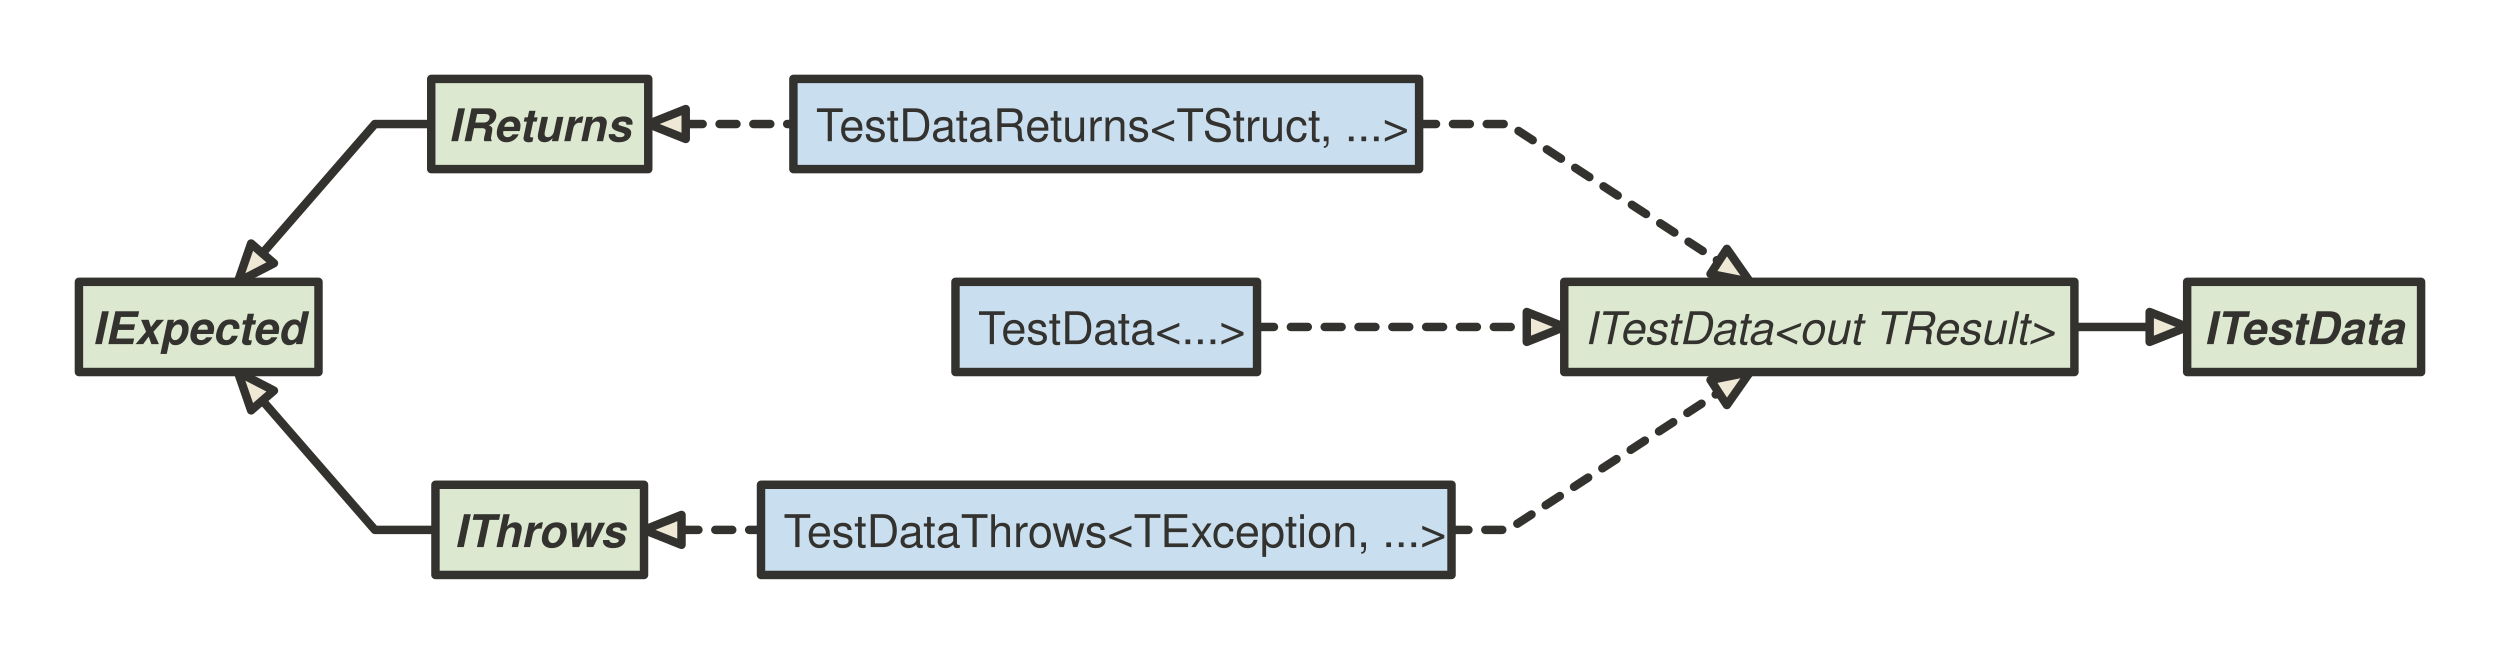
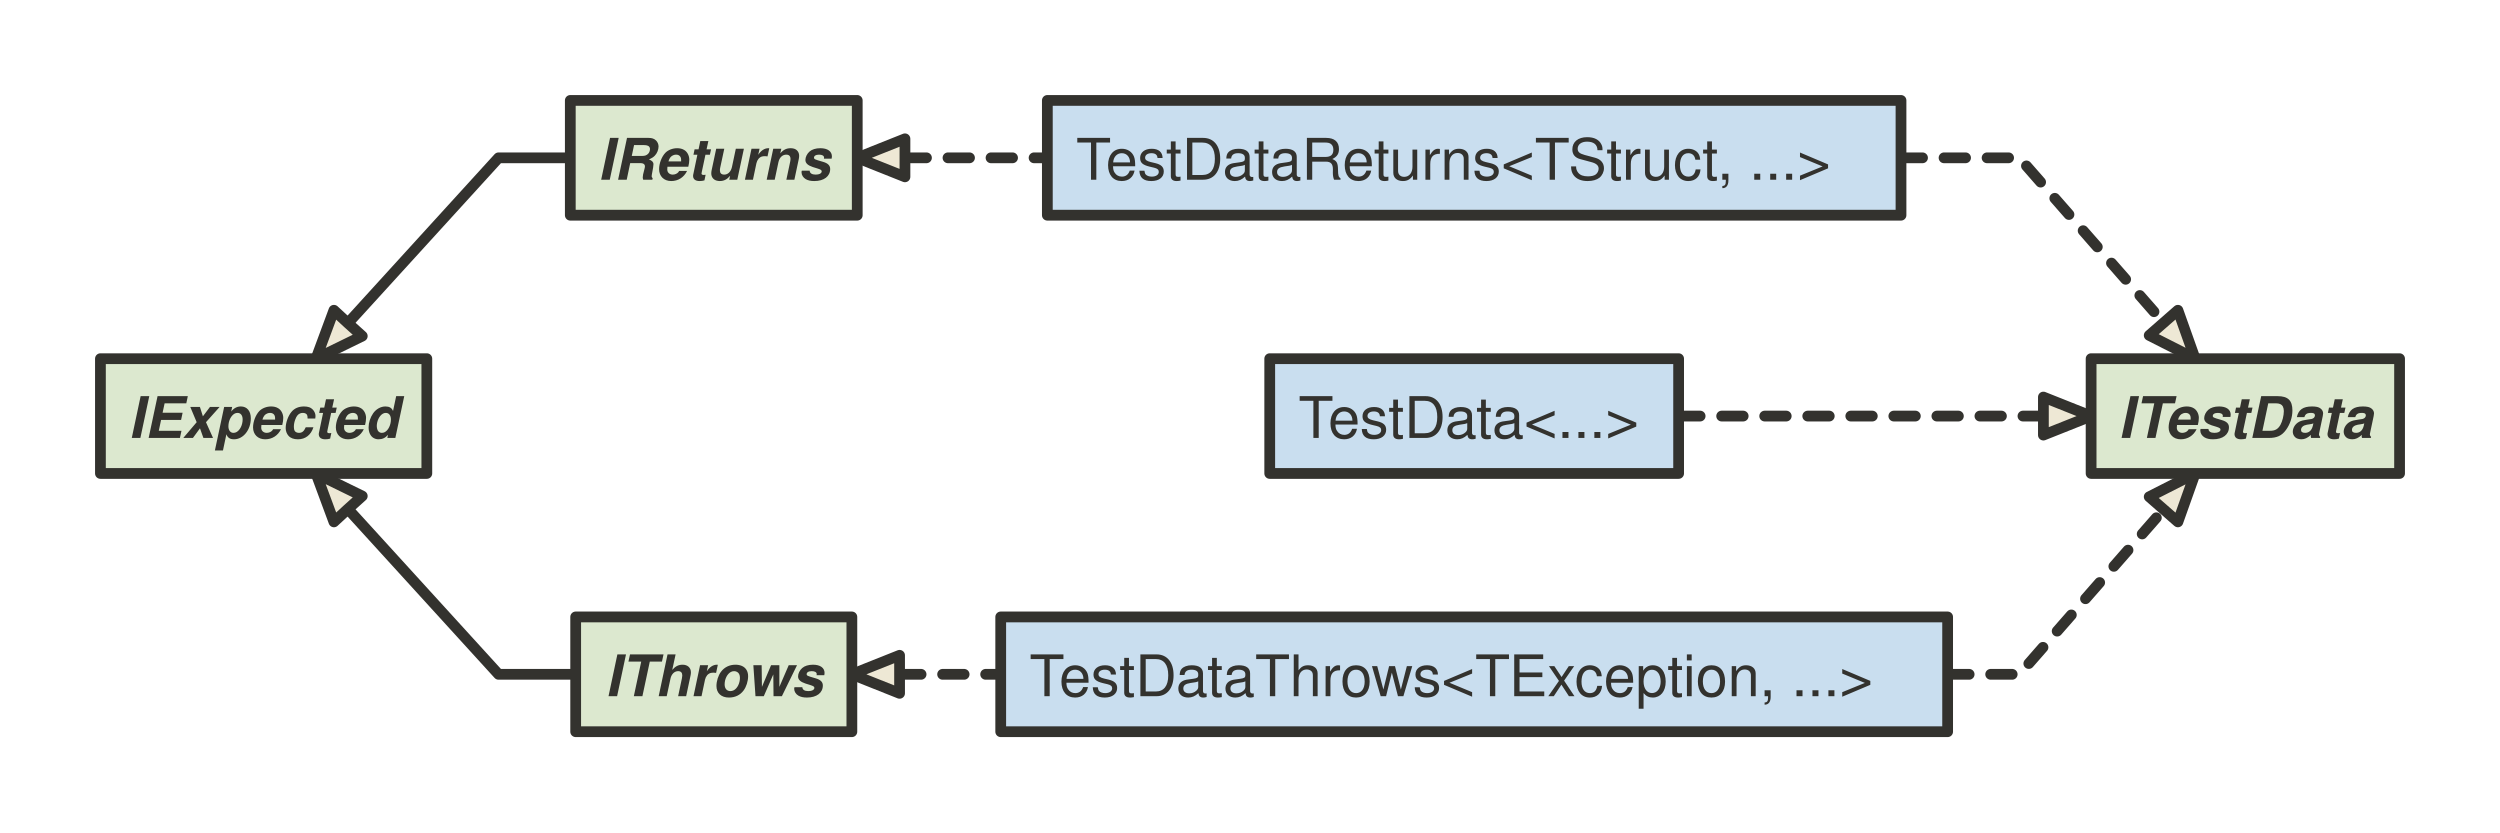
- <svg xmlns="http://www.w3.org/2000/svg" version="1.1" baseProfile="full" width="887.0" height="232.0" viewBox="0 0 887 232">
+ <svg xmlns="http://www.w3.org/2000/svg" version="1.1" baseProfile="full" width="697.0" height="232.0" viewBox="0 0 697 232">
  <g stroke-width="1.0" text-align="left" font="12pt Helvetica, Arial, sans-serif" font-size="12pt" font-family="Helvetica" font-weight="bold" font-style="normal">
    <g font-family="Helvetica" font-size="12pt" font-weight="bold" font-style="normal" stroke-width="3.0" stroke-linejoin="round" stroke-linecap="round" stroke="#33322E">
      <g stroke="transparent" fill="transparent">
-         <rect x="0.0" y="0.0" height="232.0" width="887.0" stroke="none" />
+         <rect x="0.0" y="0.0" height="232.0" width="697.0" stroke="none" />
      </g>
      <g transform="translate(8, 8)" fill="#33322E">
        <g transform="translate(20, 20)" fill="#eee8d5" font-family="Helvetica" font-size="12pt" font-weight="normal" font-style="normal">
-           <path d="M65.1 61.9 L105 16 L125 16 L125.0 16.0 " fill="none" />
-           <path d="M61.1 58.4 L65.1 61.9 L69.2 65.4 L56.4 72.0 Z" />
+           <path d="M69.0 62.1 L111 16 L131 16 L131.0 16.0 " fill="none" />
+           <path d="M65.1 58.5 L69.0 62.1 L73.0 65.7 L60.1 72.0 Z" />
          <g stroke-dasharray="6 6">
-             <path d="M215.3 16.0 L222 16 L253.5 16 L253.5 16.0 " fill="none" />
+             <path d="M224.3 16.0 L231 16 L264 16 L264.0 16.0 " fill="none" />
          </g>
-           <path d="M215.3 10.7 L215.3 16.0 L215.3 21.3 L202.0 16.0 Z" />
+           <path d="M224.3 10.7 L224.3 16.0 L224.3 21.3 L211.0 16.0 Z" />
          <g stroke-dasharray="6 6">
-             <path d="M475.5 16.0 L507 16 L581.773 64.721 L581.8 64.7 " fill="none" />
+             <path d="M502.0 16.0 L535 16 L575.22 61.966 L575.2 62.0 " fill="none" />
          </g>
-           <path d="M578.9 69.2 L581.8 64.7 L584.7 60.3 L592.9 72.0 Z" />
-           <path d="M708.0 88.0 L728 88 L734.667 88 L734.7 88.0 " fill="none" />
-           <path d="M734.7 93.3 L734.7 88.0 L734.7 82.7 L748.0 88.0 Z" />
+           <path d="M571.2 65.5 L575.2 62.0 L579.2 58.5 L584.0 72.0 Z" />
          <g stroke-dasharray="6 6">
-             <path d="M418.0 88.0 L507 88 L513.667 88 L513.7 88.0 " fill="none" />
+             <path d="M440.0 88.0 L535 88 L541.667 88 L541.7 88.0 " fill="none" />
          </g>
-           <path d="M513.7 93.3 L513.7 88.0 L513.7 82.7 L527.0 88.0 Z" />
+           <path d="M541.7 93.3 L541.7 88.0 L541.7 82.7 L555.0 88.0 Z" />
          <g stroke-dasharray="6 6">
-             <path d="M487.0 160.0 L507 160 L581.773 111.279 L581.8 111.3 " fill="none" />
+             <path d="M515.0 160.0 L535 160 L575.22 114.034 L575.2 114.0 " fill="none" />
          </g>
-           <path d="M584.7 115.7 L581.8 111.3 L578.9 106.8 L592.9 104.0 Z" />
-           <path d="M65.1 114.1 L105 160 L126.5 160 L126.5 160.0 " fill="none" />
-           <path d="M69.2 110.6 L65.1 114.1 L61.1 117.6 L56.4 104.0 Z" />
+           <path d="M579.2 117.5 L575.2 114.0 L571.2 110.5 L584.0 104.0 Z" />
+           <path d="M69.0 113.9 L111 160 L132.5 160 L132.5 160.0 " fill="none" />
+           <path d="M73.0 110.3 L69.0 113.9 L65.1 117.5 L60.1 104.0 Z" />
          <g stroke-dasharray="6 6">
-             <path d="M213.8 160.0 L222 160 L242 160 L242.0 160.0 " fill="none" />
+             <path d="M222.8 160.0 L231 160 L251 160 L251.0 160.0 " fill="none" />
          </g>
-           <path d="M213.8 154.7 L213.8 160.0 L213.8 165.3 L200.5 160.0 Z" />
+           <path d="M222.8 154.7 L222.8 160.0 L222.8 165.3 L209.5 160.0 Z" />
          <g data-name="IExpected">
            <g fill="#DCE8CF" stroke="#33322E" data-name="IExpected">
-               <rect x="0.0" y="72.0" height="32.0" width="85.0" data-name="IExpected" />
+               <rect x="0.0" y="72.0" height="32.0" width="91.0" data-name="IExpected" />
            </g>
            <g transform="translate(0, 72)" font-family="Helvetica" font-size="12pt" font-weight="bold" font-style="italic" data-name="IExpected" data-compartment="0">
              <g transform="translate(8, 8)" fill="#33322E" text-align="center" data-name="IExpected" data-compartment="0">
-                 <text x="34.5" y="14.1" stroke="none" text-anchor="middle" data-name="IExpected" data-compartment="0">IExpected</text>
+                 <text x="37.5" y="14.1" stroke="none" text-anchor="middle" data-name="IExpected" data-compartment="0">IExpected</text>
              </g>
            </g>
          </g>
          <g data-name="IReturns">
            <g fill="#DCE8CF" stroke="#33322E" data-name="IReturns">
-               <rect x="125.0" y="0.0" height="32.0" width="77.0" data-name="IReturns" />
+               <rect x="131.0" y="0.0" height="32.0" width="80.0" data-name="IReturns" />
            </g>
-             <g transform="translate(125, 0)" font-family="Helvetica" font-size="12pt" font-weight="bold" font-style="italic" data-name="IReturns" data-compartment="0">
+             <g transform="translate(131, 0)" font-family="Helvetica" font-size="12pt" font-weight="bold" font-style="italic" data-name="IReturns" data-compartment="0">
              <g transform="translate(8, 8)" fill="#33322E" text-align="center" data-name="IReturns" data-compartment="0">
-                 <text x="30.5" y="14.1" stroke="none" text-anchor="middle" data-name="IReturns" data-compartment="0">IReturns</text>
+                 <text x="32.0" y="14.1" stroke="none" text-anchor="middle" data-name="IReturns" data-compartment="0">IReturns</text>
              </g>
            </g>
          </g>
          <g data-name="TestDataReturns&lt;TStruct, ...&gt;">
            <g fill="#C9DEEF" stroke="#33322E" data-name="TestDataReturns&lt;TStruct, ...&gt;">
-               <rect x="253.5" y="0.0" height="32.0" width="222.0" data-name="TestDataReturns&lt;TStruct, ...&gt;" />
+               <rect x="264.0" y="0.0" height="32.0" width="238.0" data-name="TestDataReturns&lt;TStruct, ...&gt;" />
            </g>
-             <g transform="translate(253.5, 0)" font-family="Helvetica" font-size="12pt" font-weight="normal" font-style="normal" data-name="TestDataReturns&lt;TStruct, ...&gt;" data-compartment="0">
+             <g transform="translate(264, 0)" font-family="Helvetica" font-size="12pt" font-weight="normal" font-style="normal" data-name="TestDataReturns&lt;TStruct, ...&gt;" data-compartment="0">
              <g transform="translate(8, 8)" fill="#33322E" text-align="left" data-name="TestDataReturns&lt;TStruct, ...&gt;" data-compartment="0">
                <text x="0.0" y="14.1" stroke="none" data-name="TestDataReturns&lt;TStruct, ...&gt;" data-compartment="0">TestDataReturns&lt;TStruct, ...&gt;</text>
              </g>
            </g>
          </g>
-           <g data-name="ITestData&lt;out TResult&gt;">
-             <g fill="#DCE8CF" stroke="#33322E" data-name="ITestData&lt;out TResult&gt;">
-               <rect x="527.0" y="72.0" height="32.0" width="181.0" data-name="ITestData&lt;out TResult&gt;" />
-             </g>
-             <g transform="translate(527, 72)" font-family="Helvetica" font-size="12pt" font-weight="normal" font-style="italic" data-name="ITestData&lt;out TResult&gt;" data-compartment="0">
-               <g transform="translate(8, 8)" fill="#33322E" text-align="center" data-name="ITestData&lt;out TResult&gt;" data-compartment="0">
-                 <text x="82.5" y="14.1" stroke="none" text-anchor="middle" data-name="ITestData&lt;out TResult&gt;" data-compartment="0">ITestData&lt;out TResult&gt;</text>
-               </g>
-             </g>
-           </g>
          <g data-name="ITestData">
            <g fill="#DCE8CF" stroke="#33322E" data-name="ITestData">
-               <rect x="748.0" y="72.0" height="32.0" width="83.0" data-name="ITestData" />
+               <rect x="555.0" y="72.0" height="32.0" width="86.0" data-name="ITestData" />
            </g>
-             <g transform="translate(748, 72)" font-family="Helvetica" font-size="12pt" font-weight="bold" font-style="italic" data-name="ITestData" data-compartment="0">
+             <g transform="translate(555, 72)" font-family="Helvetica" font-size="12pt" font-weight="bold" font-style="italic" data-name="ITestData" data-compartment="0">
              <g transform="translate(8, 8)" fill="#33322E" text-align="center" data-name="ITestData" data-compartment="0">
-                 <text x="33.5" y="14.1" stroke="none" text-anchor="middle" data-name="ITestData" data-compartment="0">ITestData</text>
+                 <text x="35.0" y="14.1" stroke="none" text-anchor="middle" data-name="ITestData" data-compartment="0">ITestData</text>
              </g>
            </g>
          </g>
          <g data-name="TestData&lt;...&gt;">
            <g fill="#C9DEEF" stroke="#33322E" data-name="TestData&lt;...&gt;">
-               <rect x="311.0" y="72.0" height="32.0" width="107.0" data-name="TestData&lt;...&gt;" />
+               <rect x="326.0" y="72.0" height="32.0" width="114.0" data-name="TestData&lt;...&gt;" />
            </g>
-             <g transform="translate(311, 72)" font-family="Helvetica" font-size="12pt" font-weight="normal" font-style="normal" data-name="TestData&lt;...&gt;" data-compartment="0">
+             <g transform="translate(326, 72)" font-family="Helvetica" font-size="12pt" font-weight="normal" font-style="normal" data-name="TestData&lt;...&gt;" data-compartment="0">
              <g transform="translate(8, 8)" fill="#33322E" text-align="left" data-name="TestData&lt;...&gt;" data-compartment="0">
                <text x="0.0" y="14.1" stroke="none" data-name="TestData&lt;...&gt;" data-compartment="0">TestData&lt;...&gt;</text>
              </g>
            </g>
          </g>
          <g data-name="TestDataThrows&lt;TException, ...&gt;">
            <g fill="#C9DEEF" stroke="#33322E" data-name="TestDataThrows&lt;TException, ...&gt;">
-               <rect x="242.0" y="144.0" height="32.0" width="245.0" data-name="TestDataThrows&lt;TException, ...&gt;" />
+               <rect x="251.0" y="144.0" height="32.0" width="264.0" data-name="TestDataThrows&lt;TException, ...&gt;" />
            </g>
-             <g transform="translate(242, 144)" font-family="Helvetica" font-size="12pt" font-weight="normal" font-style="normal" data-name="TestDataThrows&lt;TException, ...&gt;" data-compartment="0">
+             <g transform="translate(251, 144)" font-family="Helvetica" font-size="12pt" font-weight="normal" font-style="normal" data-name="TestDataThrows&lt;TException, ...&gt;" data-compartment="0">
              <g transform="translate(8, 8)" fill="#33322E" text-align="left" data-name="TestDataThrows&lt;TException, ...&gt;" data-compartment="0">
                <text x="0.0" y="14.1" stroke="none" data-name="TestDataThrows&lt;TException, ...&gt;" data-compartment="0">TestDataThrows&lt;TException, ...&gt;</text>
              </g>
            </g>
          </g>
          <g data-name="IThrows">
            <g fill="#DCE8CF" stroke="#33322E" data-name="IThrows">
-               <rect x="126.5" y="144.0" height="32.0" width="74.0" data-name="IThrows" />
+               <rect x="132.5" y="144.0" height="32.0" width="77.0" data-name="IThrows" />
            </g>
-             <g transform="translate(126.5, 144)" font-family="Helvetica" font-size="12pt" font-weight="bold" font-style="italic" data-name="IThrows" data-compartment="0">
+             <g transform="translate(132.5, 144)" font-family="Helvetica" font-size="12pt" font-weight="bold" font-style="italic" data-name="IThrows" data-compartment="0">
              <g transform="translate(8, 8)" fill="#33322E" text-align="center" data-name="IThrows" data-compartment="0">
-                 <text x="29.0" y="14.1" stroke="none" text-anchor="middle" data-name="IThrows" data-compartment="0">IThrows</text>
+                 <text x="30.5" y="14.1" stroke="none" text-anchor="middle" data-name="IThrows" data-compartment="0">IThrows</text>
              </g>
            </g>
          </g>
        </g>
      </g>
    </g>
  </g>
</svg>
